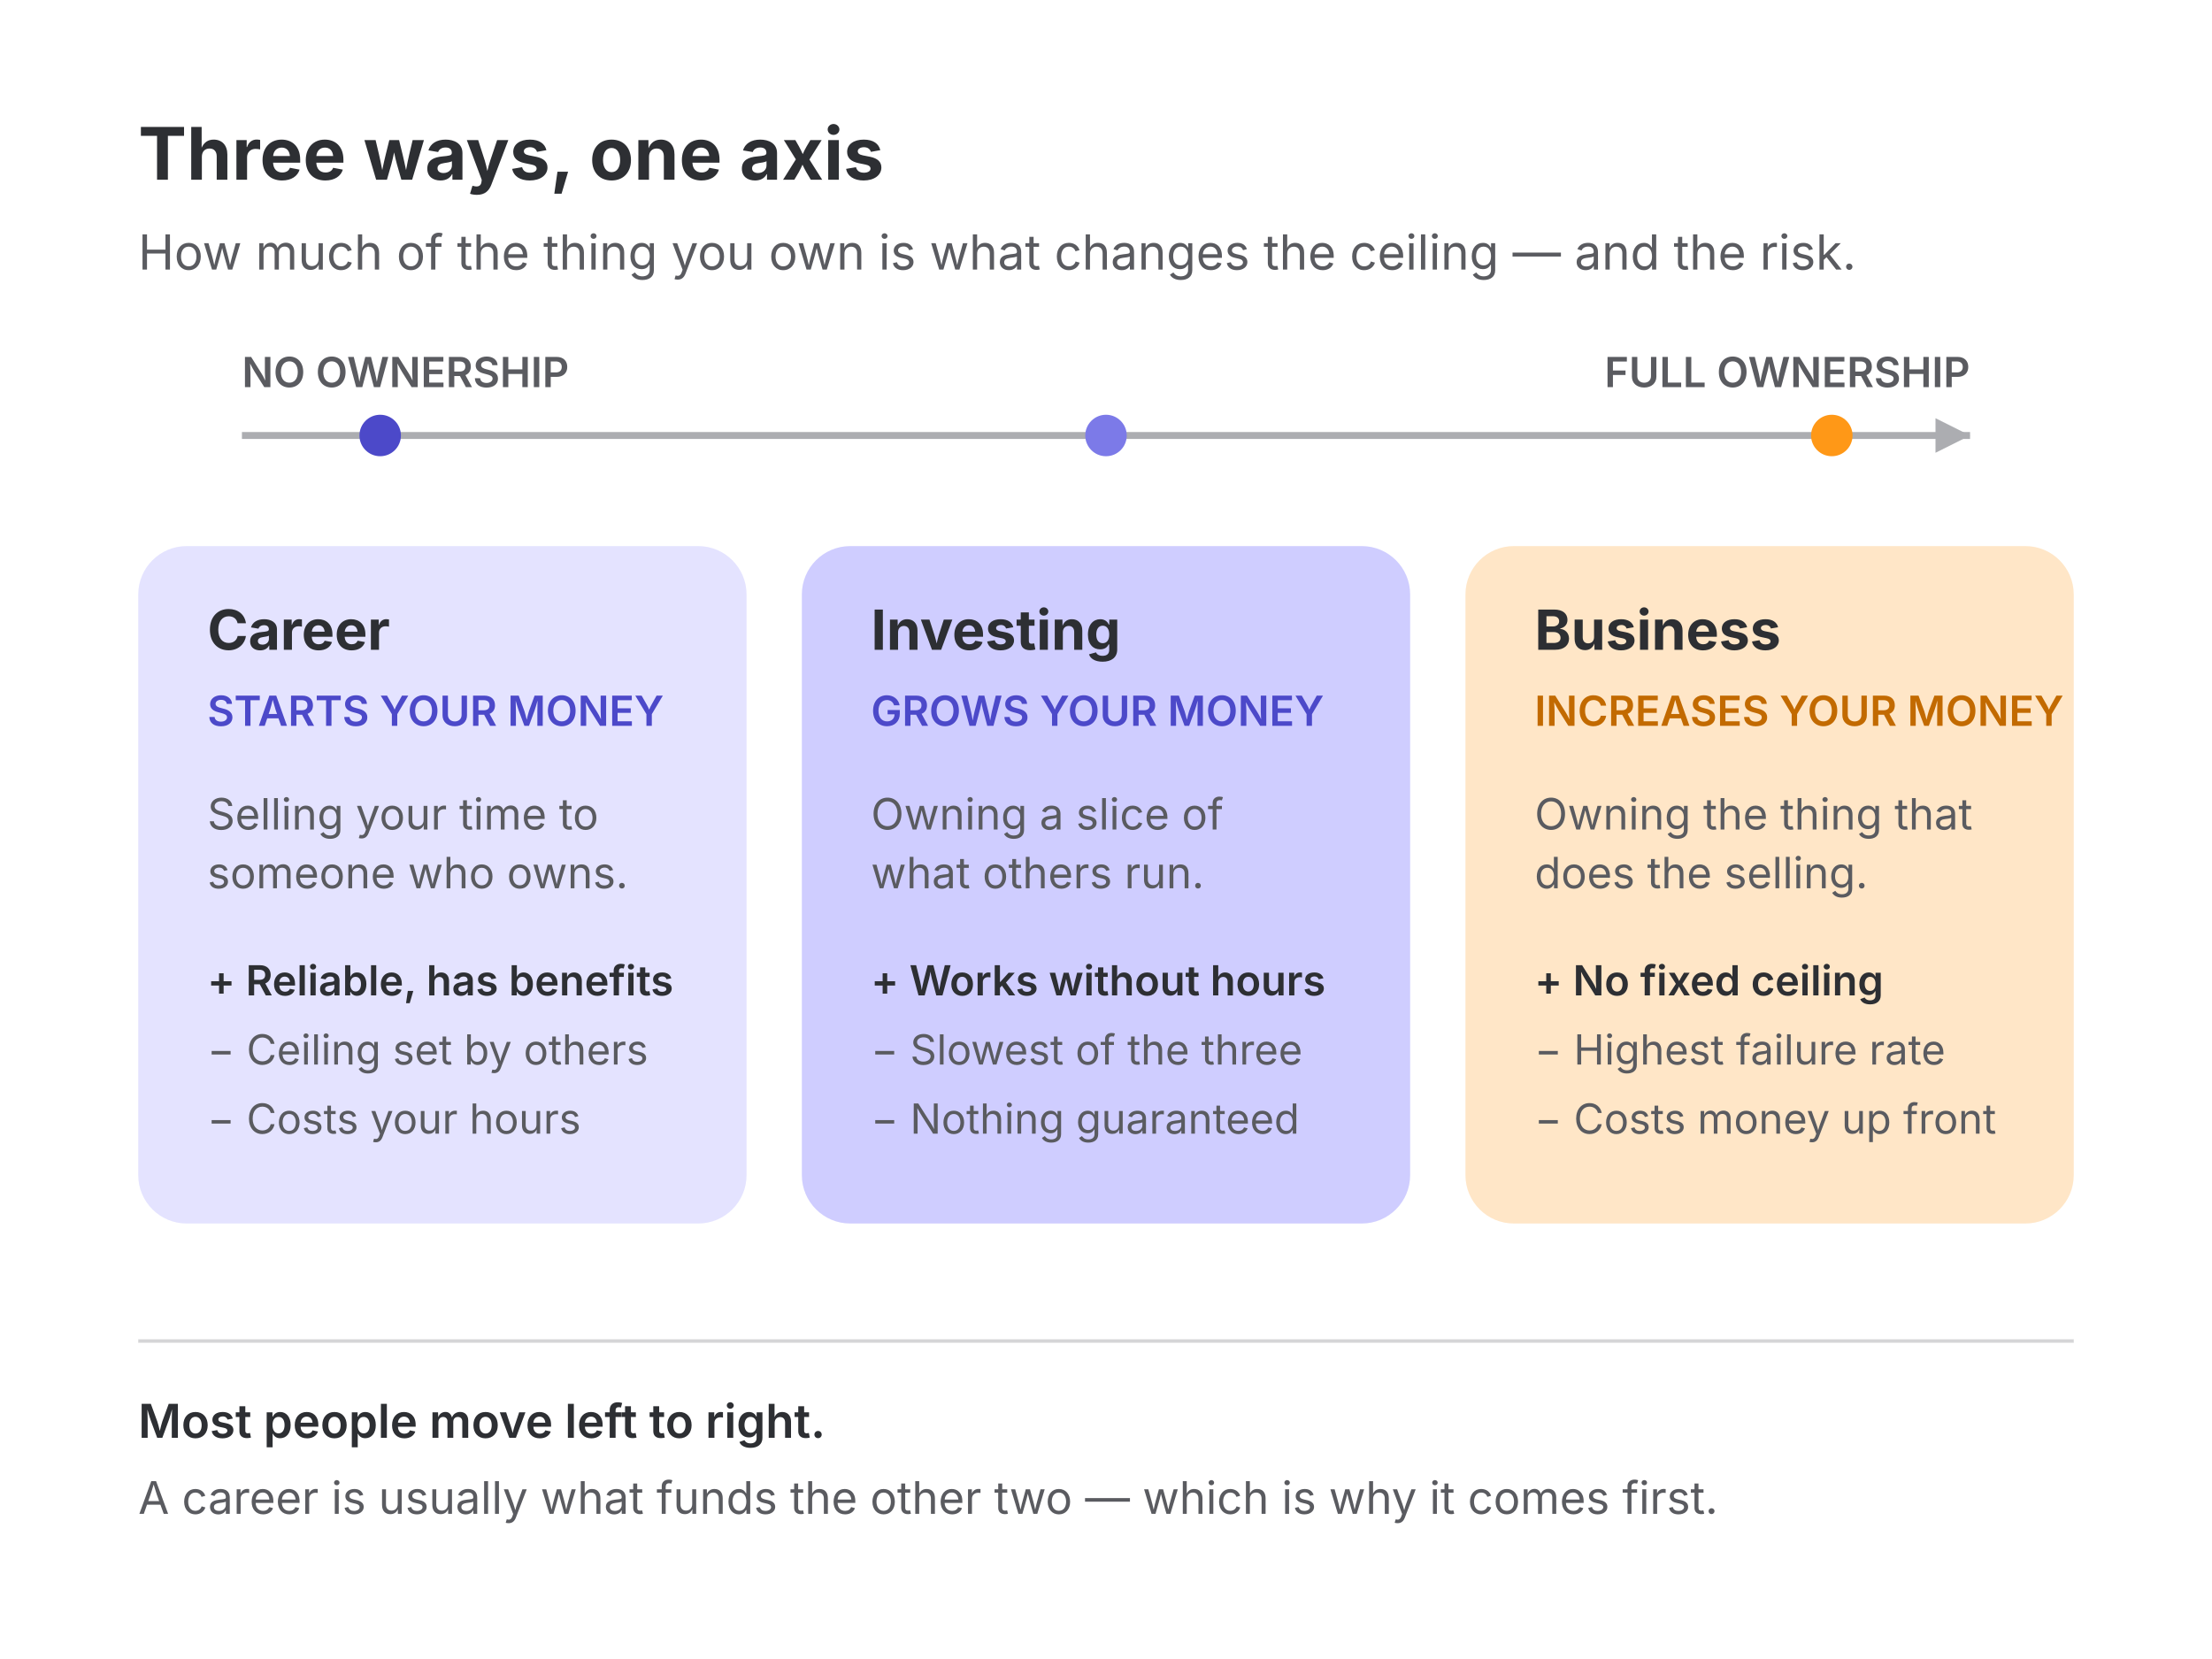
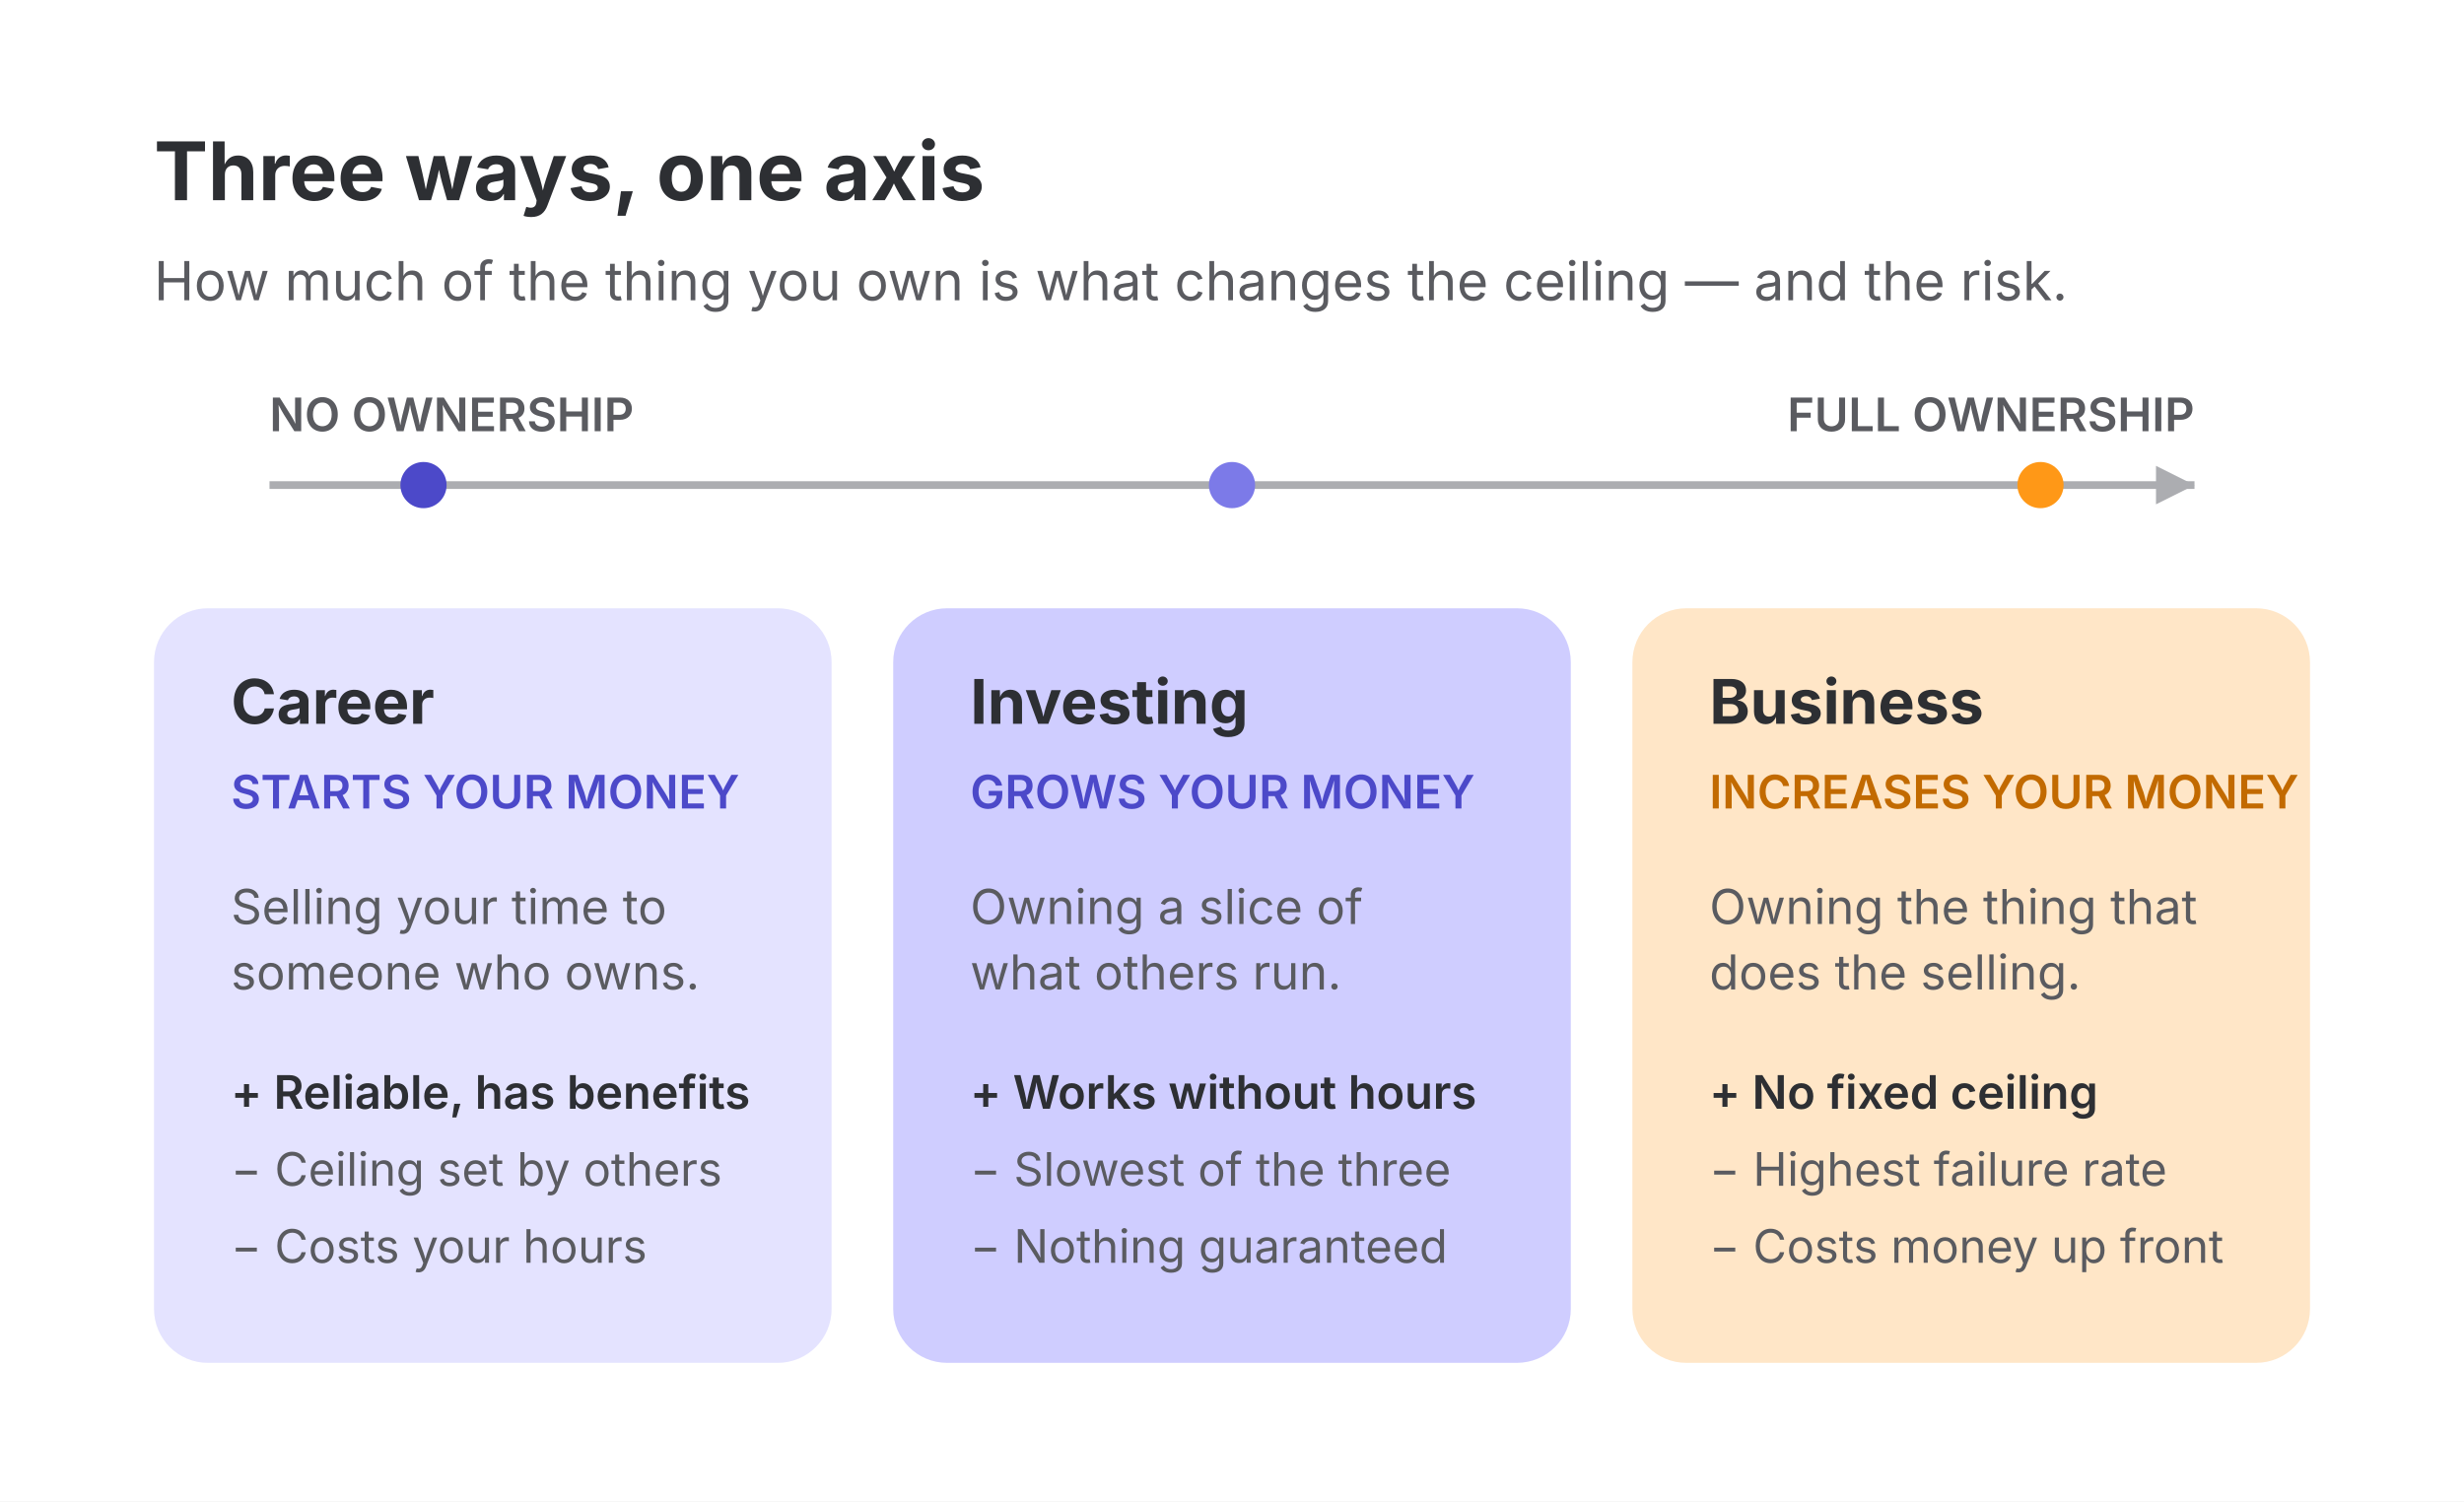
- <svg xmlns="http://www.w3.org/2000/svg" viewBox="0 0 640 480" font-family="Inter, system-ui, sans-serif">
-   <rect width="640" height="480" fill="#ffffff" />
+ <svg xmlns="http://www.w3.org/2000/svg" viewBox="0 0 640 390" font-family="Inter, system-ui, sans-serif">
+   <rect width="640" height="390" fill="#ffffff" />
  <text x="40" y="52" fill="#2d2f33" font-size="21" font-weight="700">Three ways, one axis</text>
  <text x="40" y="78" fill="#5a5b60" font-size="14">How much of the thing you own is what changes the ceiling — and the risk.</text>
  <line x1="70" y1="126" x2="570" y2="126" stroke="#acadb1" stroke-width="2" />
  <polygon points="570,126 560,121 560,131" fill="#acadb1" />
  <text x="70" y="112" fill="#5a5b60" font-size="12" font-weight="600">NO OWNERSHIP</text>
  <text x="570" y="112" fill="#5a5b60" font-size="12" font-weight="600" text-anchor="end">FULL OWNERSHIP</text>
  <circle cx="110" cy="126" r="6" fill="#4c49c9" />
  <circle cx="320" cy="126" r="6" fill="#7c7ae8" />
  <circle cx="530" cy="126" r="6" fill="#ff9817" />
  <rect x="40" y="158" width="176" height="196" rx="14" fill="#e4e3ff" />
  <text x="60" y="188" fill="#2d2f33" font-size="16" font-weight="700">Career</text>
  <text x="60" y="210" fill="#4c49c9" font-size="12" font-weight="600">STARTS YOUR MONEY</text>
  <text x="60" y="240" fill="#5a5b60" font-size="12.5">Selling your time to</text>
  <text x="60" y="257" fill="#5a5b60" font-size="12.5">someone who owns.</text>
  <text x="60" y="288" fill="#2d2f33" font-size="12" font-weight="600">+ Reliable, has benefits</text>
  <text x="60" y="308" fill="#5a5b60" font-size="12">− Ceiling set by others</text>
  <text x="60" y="328" fill="#5a5b60" font-size="12">− Costs your hours</text>
  <rect x="232" y="158" width="176" height="196" rx="14" fill="#cfcdff" />
  <text x="252" y="188" fill="#2d2f33" font-size="16" font-weight="700">Investing</text>
  <text x="252" y="210" fill="#4c49c9" font-size="12" font-weight="600">GROWS YOUR MONEY</text>
  <text x="252" y="240" fill="#5a5b60" font-size="12.5">Owning a slice of</text>
  <text x="252" y="257" fill="#5a5b60" font-size="12.5">what others run.</text>
  <text x="252" y="288" fill="#2d2f33" font-size="12" font-weight="600">+ Works without hours</text>
  <text x="252" y="308" fill="#5a5b60" font-size="12">− Slowest of the three</text>
  <text x="252" y="328" fill="#5a5b60" font-size="12">− Nothing guaranteed</text>
  <rect x="424" y="158" width="176" height="196" rx="14" fill="#ffe6c7" />
  <text x="444" y="188" fill="#2d2f33" font-size="16" font-weight="700">Business</text>
  <text x="444" y="210" fill="#c26a00" font-size="12" font-weight="600">INCREASES YOUR MONEY</text>
  <text x="444" y="240" fill="#5a5b60" font-size="12.5">Owning the thing that</text>
  <text x="444" y="257" fill="#5a5b60" font-size="12.5">does the selling.</text>
  <text x="444" y="288" fill="#2d2f33" font-size="12" font-weight="600">+ No fixed ceiling</text>
  <text x="444" y="308" fill="#5a5b60" font-size="12">− Highest failure rate</text>
  <text x="444" y="328" fill="#5a5b60" font-size="12">− Costs money up front</text>
-   <line x1="40" y1="388" x2="600" y2="388" stroke="#acadb1" stroke-width="1" stroke-opacity="0.5" />
-   <text x="40" y="416" fill="#2d2f33" font-size="13.5" font-weight="600">Most people move left to right.</text>
-   <text x="40" y="438" fill="#5a5b60" font-size="13">A career is usually what funds the other two — which is why it comes first.</text>
</svg>
